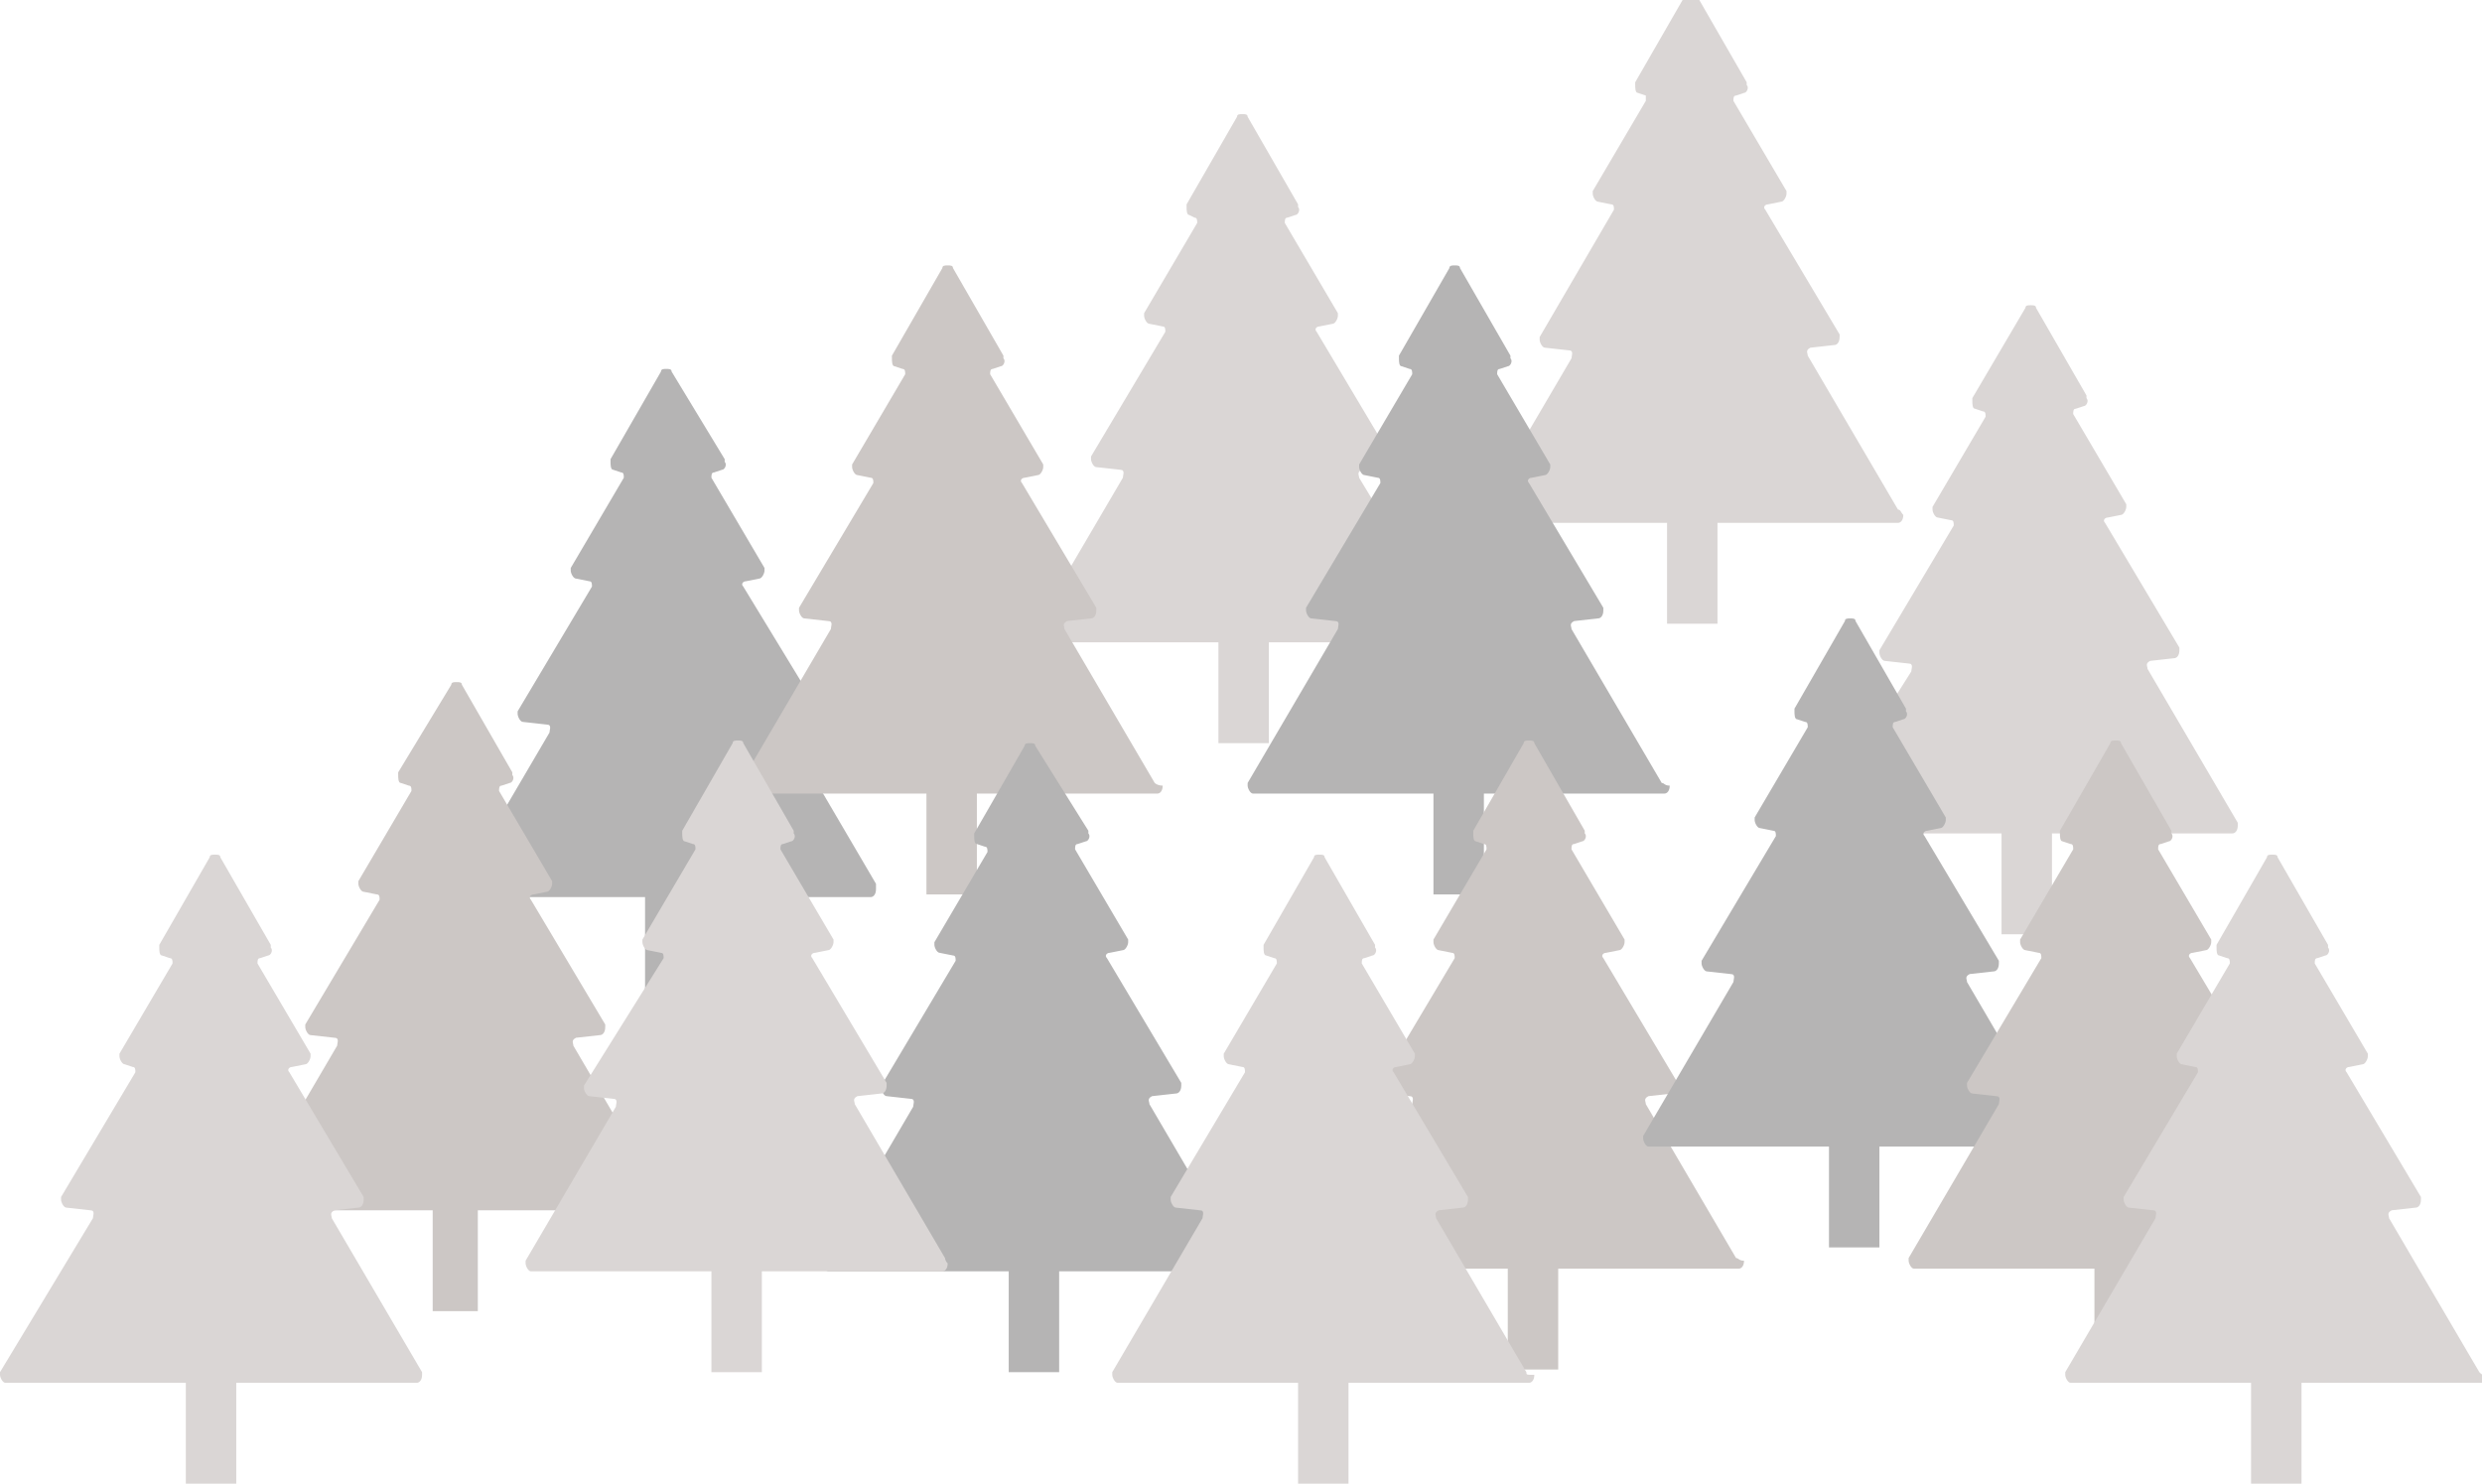
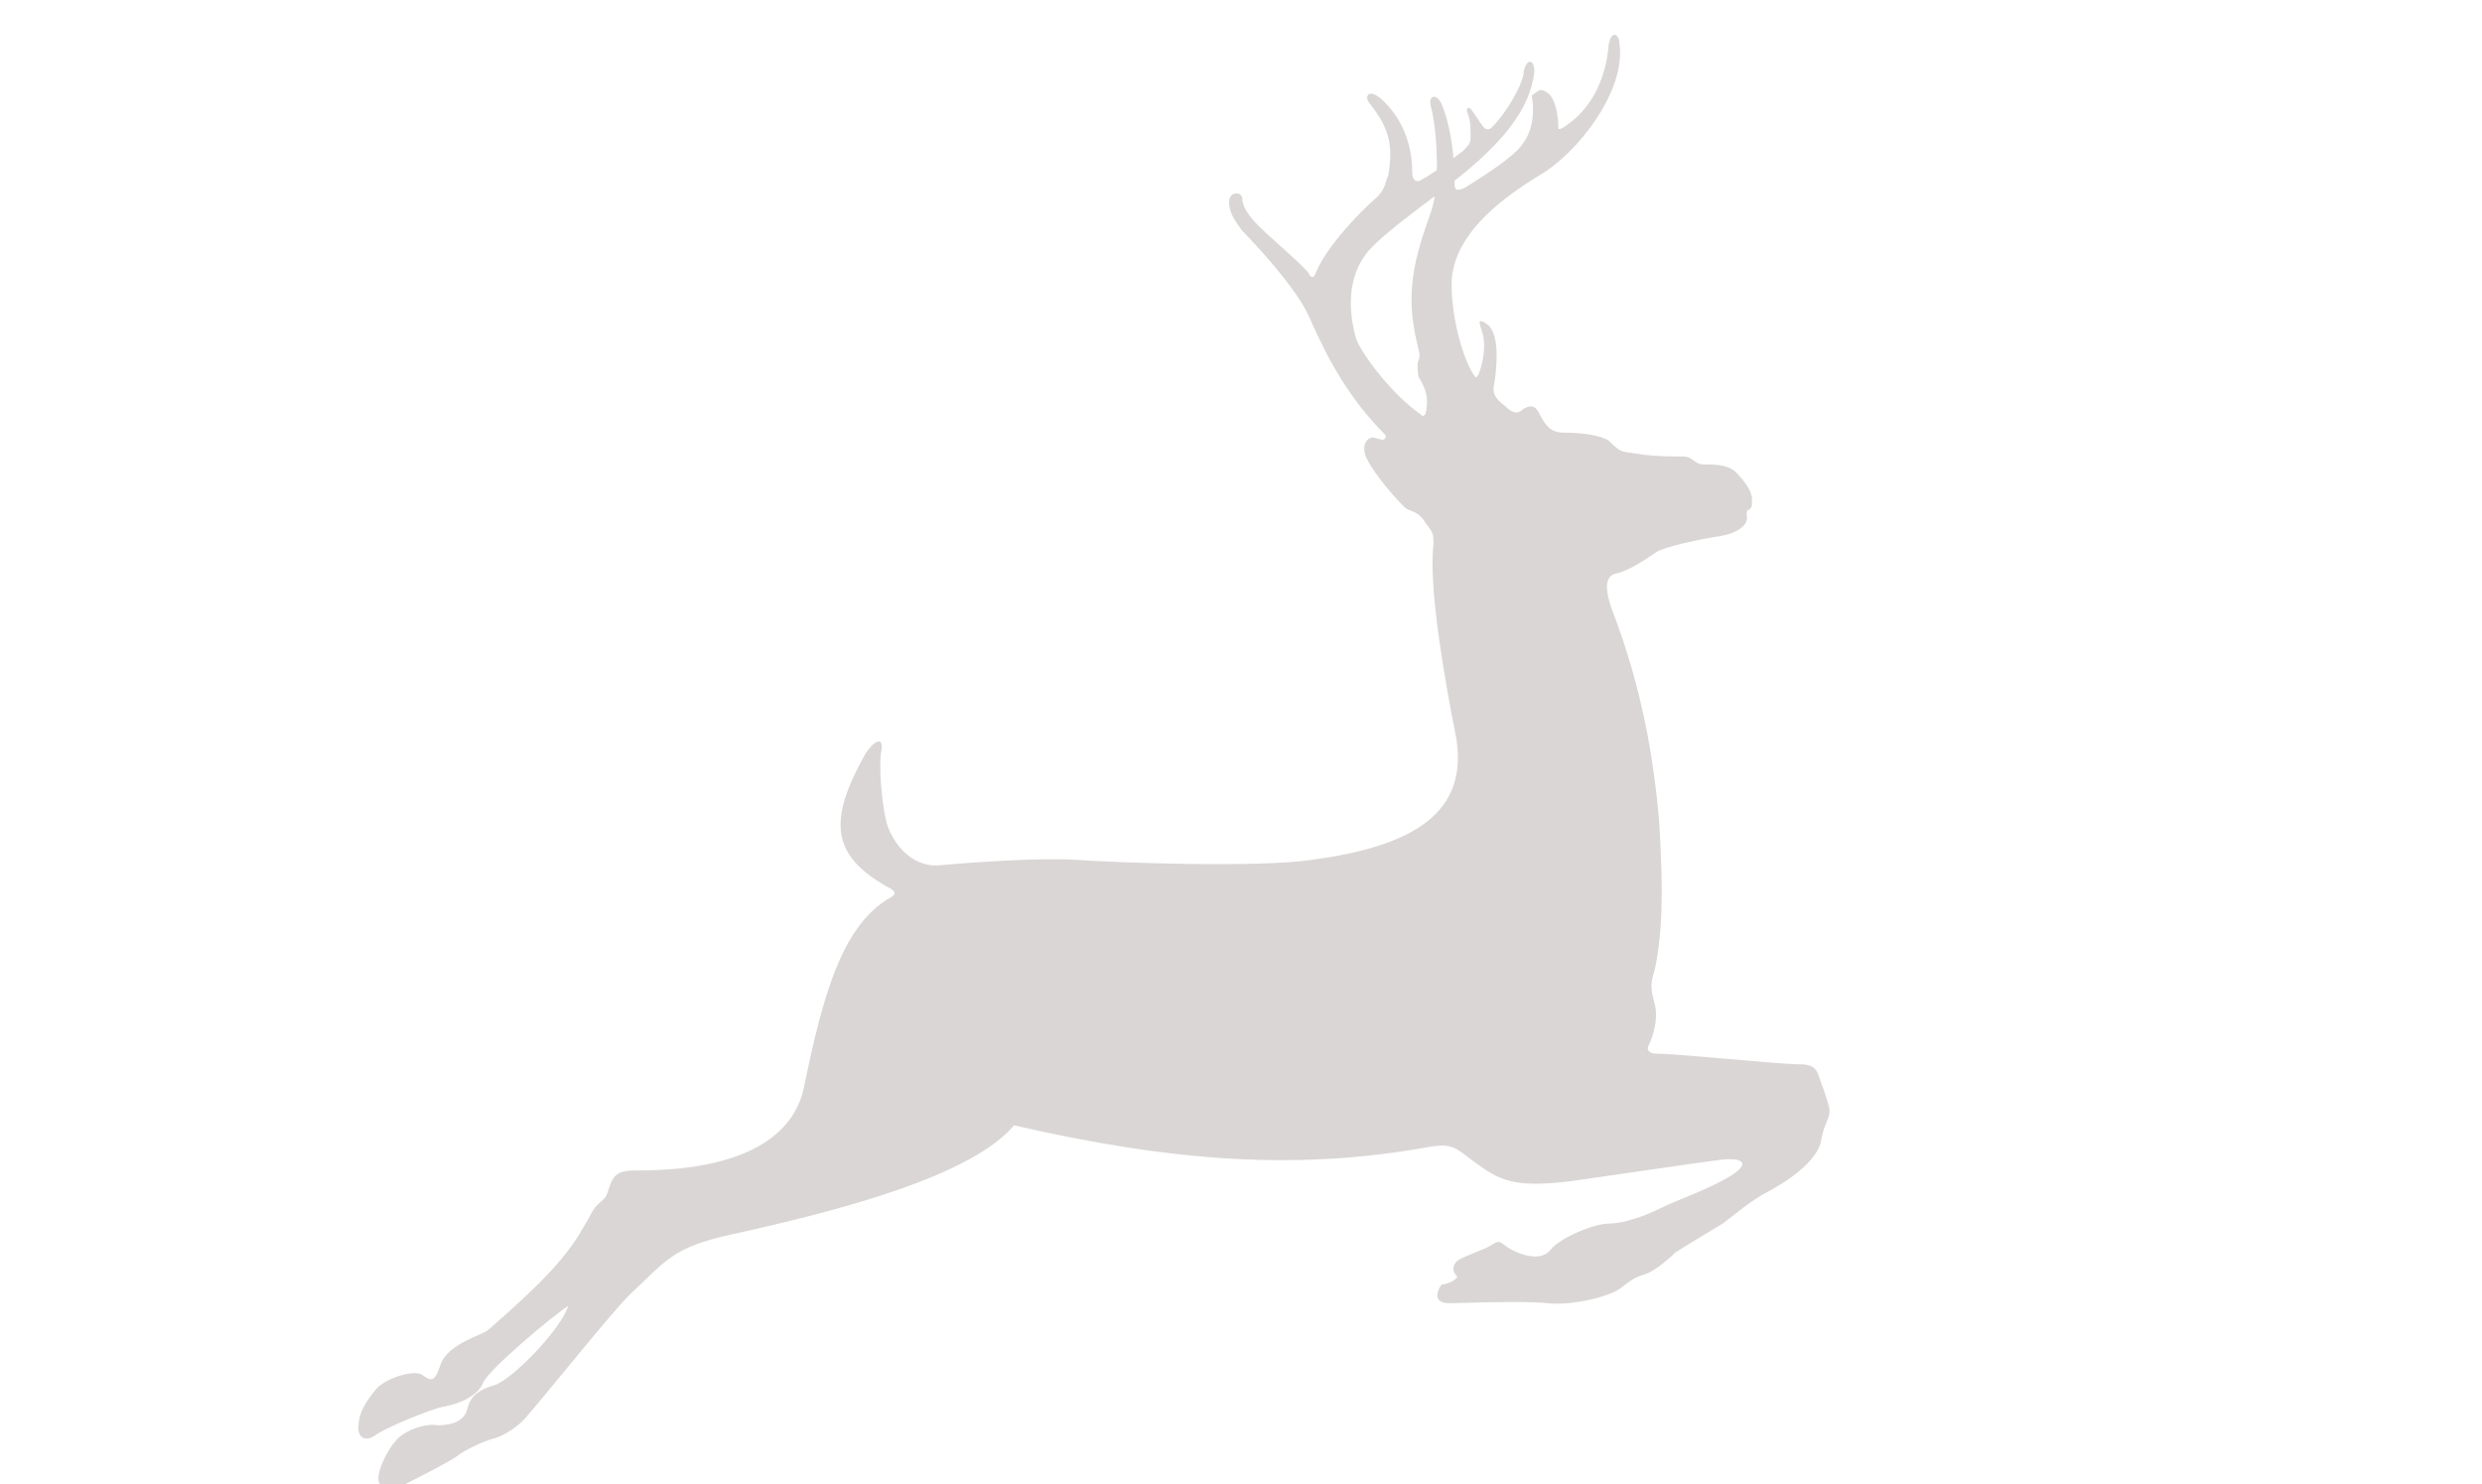
<svg xmlns="http://www.w3.org/2000/svg" version="1.1" id="Ebene_1" x="0px" y="0px" viewBox="0 0 93.5 55.9" style="enable-background:new 0 0 93.5 55.9;" xml:space="preserve">
  <style type="text/css">
	.st0{fill:#DAD6D5;}
	.st1{fill:#B5B4B4;}
	.st2{fill:#CCC7C5;}
</style>
-   <path class="st0" d="M54.7,23.8L51.2,18c0-0.1-0.1-0.2,0.1-0.3l0.9-0.1c0.1,0,0.2-0.1,0.2-0.3c0,0,0-0.1,0-0.1l-2.8-4.7  c-0.1-0.1,0-0.2,0.1-0.2l0.5-0.1c0.1,0,0.2-0.2,0.2-0.3c0,0,0-0.1,0-0.1l-2-3.4c0-0.1,0-0.2,0.1-0.2l0.3-0.1c0.1,0,0.2-0.2,0.1-0.3  c0,0,0,0,0-0.1l-1.9-3.3c0-0.1-0.1-0.1-0.2-0.1s-0.2,0-0.2,0.1l-1.9,3.3c0,0,0,0,0,0.1c0,0.1,0,0.3,0.1,0.3L45,8.2  c0.1,0,0.1,0.1,0.1,0.2l-2,3.4c0,0,0,0.1,0,0.1c0,0.1,0.1,0.3,0.2,0.3l0.5,0.1c0.1,0,0.1,0.1,0.1,0.2l-2.8,4.7c0,0,0,0.1,0,0.1  c0,0.1,0.1,0.3,0.2,0.3l0.9,0.1c0.2,0,0.1,0.2,0.1,0.3l-3.4,5.8c0,0,0,0.1,0,0.1c0,0.1,0.1,0.3,0.2,0.3h6.8v3.8h1.9v-3.8h6.8  c0.1,0,0.2-0.1,0.2-0.3C54.7,23.9,54.7,23.8,54.7,23.8z" />
-   <path class="st0" d="M71.5,19.2l-3.4-5.8c0-0.1-0.1-0.2,0.1-0.3l0.9-0.1c0.1,0,0.2-0.1,0.2-0.3c0,0,0-0.1,0-0.1l-2.8-4.7  c-0.1-0.1,0-0.2,0.1-0.2l0.5-0.1c0.1,0,0.2-0.2,0.2-0.3c0,0,0-0.1,0-0.1l-2-3.4c0-0.1,0-0.2,0.1-0.2l0.3-0.1c0.1,0,0.2-0.2,0.1-0.3  c0,0,0,0,0-0.1l-1.9-3.3c0-0.1-0.1-0.1-0.2-0.1s-0.2,0-0.2,0.1l-1.9,3.3c0,0,0,0,0,0.1c0,0.1,0,0.3,0.1,0.3l0.3,0.1  C62,3.6,62,3.7,62,3.8l-2,3.4c0,0,0,0.1,0,0.1c0,0.1,0.1,0.3,0.2,0.3l0.5,0.1c0.1,0,0.1,0.1,0.1,0.2L58,12.7c0,0,0,0.1,0,0.1  c0,0.1,0.1,0.3,0.2,0.3l0.9,0.1c0.2,0,0.1,0.2,0.1,0.3l-3.4,5.8c0,0,0,0.1,0,0.1c0,0.1,0.1,0.3,0.2,0.3h6.8v3.8h1.9v-3.8h6.8  c0.1,0,0.2-0.1,0.2-0.3C71.6,19.3,71.6,19.2,71.5,19.2z" />
-   <path class="st0" d="M84.3,31l-3.4-5.8c0-0.1-0.1-0.2,0.1-0.3l0.9-0.1c0.1,0,0.2-0.1,0.2-0.3c0,0,0-0.1,0-0.1l-2.8-4.7  c-0.1-0.1,0-0.2,0.1-0.2l0.5-0.1c0.1,0,0.2-0.2,0.2-0.3c0,0,0-0.1,0-0.1l-2-3.4c0-0.1,0-0.2,0.1-0.2l0.3-0.1c0.1,0,0.2-0.2,0.1-0.3  c0,0,0,0,0-0.1l-1.9-3.3c0-0.1-0.1-0.1-0.2-0.1s-0.2,0-0.2,0.1L74.3,15c0,0,0,0,0,0.1c0,0.1,0,0.3,0.1,0.3l0.3,0.1  c0.1,0,0.1,0.1,0.1,0.2l-2,3.4c0,0,0,0.1,0,0.1c0,0.1,0.1,0.3,0.2,0.3l0.5,0.1c0.1,0,0.1,0.1,0.1,0.2l-2.8,4.7c0,0,0,0.1,0,0.1  c0,0.1,0.1,0.3,0.2,0.3l0.9,0.1c0.2,0,0.1,0.2,0.1,0.3L68.4,31c0,0,0,0.1,0,0.1c0,0.1,0.1,0.3,0.2,0.3h6.8v3.8h1.9v-3.8h6.8  c0.1,0,0.2-0.1,0.2-0.3C84.3,31.1,84.3,31,84.3,31z" />
-   <path class="st1" d="M33,33.3l-3.4-5.8c0-0.1-0.1-0.2,0.1-0.3l0.9-0.1c0.1,0,0.2-0.1,0.2-0.3c0,0,0-0.1,0-0.1L28,22.1  c-0.1-0.1,0-0.2,0.1-0.2l0.5-0.1c0.1,0,0.2-0.2,0.2-0.3c0,0,0-0.1,0-0.1l-2-3.4c0-0.1,0-0.2,0.1-0.2l0.3-0.1c0.1,0,0.2-0.2,0.1-0.3  c0,0,0,0,0-0.1L25.3,14c0-0.1-0.1-0.1-0.2-0.1c-0.1,0-0.2,0-0.2,0.1L23,17.3c0,0,0,0,0,0.1c0,0.1,0,0.3,0.1,0.3l0.3,0.1  c0.1,0,0.1,0.1,0.1,0.2l-2,3.4c0,0,0,0.1,0,0.1c0,0.1,0.1,0.3,0.2,0.3l0.5,0.1c0.1,0,0.1,0.1,0.1,0.2l-2.8,4.7c0,0,0,0.1,0,0.1  c0,0.1,0.1,0.3,0.2,0.3l0.9,0.1c0.2,0,0.1,0.2,0.1,0.3l-3.4,5.8c0,0,0,0.1,0,0.1c0,0.1,0.1,0.3,0.2,0.3h6.8v3.8H26v-3.8h6.8  c0.1,0,0.2-0.1,0.2-0.3C33,33.4,33,33.4,33,33.3z" />
-   <path class="st1" d="M62.6,29.5l-3.4-5.8c0-0.1-0.1-0.2,0.1-0.3l0.9-0.1c0.1,0,0.2-0.1,0.2-0.3c0,0,0-0.1,0-0.1l-2.8-4.7  c-0.1-0.1,0-0.2,0.1-0.2l0.5-0.1c0.1,0,0.2-0.2,0.2-0.3c0,0,0-0.1,0-0.1l-2-3.4c0-0.1,0-0.2,0.1-0.2l0.3-0.1c0.1,0,0.2-0.2,0.1-0.3  c0,0,0,0,0-0.1l-1.9-3.3c0-0.1-0.1-0.1-0.2-0.1c-0.1,0-0.2,0-0.2,0.1l-1.9,3.3c0,0,0,0,0,0.1c0,0.1,0,0.3,0.1,0.3l0.3,0.1  c0.1,0,0.1,0.1,0.1,0.2l-2,3.4c0,0,0,0.1,0,0.1c0,0.1,0.1,0.3,0.2,0.3l0.5,0.1c0.1,0,0.1,0.1,0.1,0.2l-2.8,4.7c0,0,0,0.1,0,0.1  c0,0.1,0.1,0.3,0.2,0.3l0.9,0.1c0.2,0,0.1,0.2,0.1,0.3l-3.4,5.8c0,0,0,0.1,0,0.1c0,0.1,0.1,0.3,0.2,0.3h6.8v3.8h1.9v-3.8h6.8  c0.1,0,0.2-0.1,0.2-0.3C62.7,29.6,62.7,29.5,62.6,29.5z" />
-   <path class="st2" d="M25,45.2l-3.4-5.8c0-0.1-0.1-0.2,0.1-0.3l0.9-0.1c0.1,0,0.2-0.1,0.2-0.3c0,0,0-0.1,0-0.1L20,33.9  c-0.1-0.1,0-0.2,0.1-0.2l0.5-0.1c0.1,0,0.2-0.2,0.2-0.3c0,0,0-0.1,0-0.1l-2-3.4c0-0.1,0-0.2,0.1-0.2l0.3-0.1c0.1,0,0.2-0.2,0.1-0.3  c0,0,0,0,0-0.1l-1.9-3.3c0-0.1-0.1-0.1-0.2-0.1c-0.1,0-0.2,0-0.2,0.1L15,29.1c0,0,0,0,0,0.1c0,0.1,0,0.3,0.1,0.3l0.3,0.1  c0.1,0,0.1,0.1,0.1,0.2l-2,3.4c0,0,0,0.1,0,0.1c0,0.1,0.1,0.3,0.2,0.3l0.5,0.1c0.1,0,0.1,0.1,0.1,0.2l-2.8,4.7c0,0,0,0.1,0,0.1  c0,0.1,0.1,0.3,0.2,0.3l0.9,0.1c0.2,0,0.1,0.2,0.1,0.3l-3.4,5.8c0,0,0,0.1,0,0.1c0,0.1,0.1,0.3,0.2,0.3h6.8v3.8H18v-3.8h6.8  c0.1,0,0.2-0.1,0.2-0.3C25.1,45.2,25,45.2,25,45.2z" />
-   <path class="st2" d="M43.5,29.5l-3.4-5.8c0-0.1-0.1-0.2,0.1-0.3l0.9-0.1c0.1,0,0.2-0.1,0.2-0.3c0,0,0-0.1,0-0.1l-2.8-4.7  c-0.1-0.1,0-0.2,0.1-0.2l0.5-0.1c0.1,0,0.2-0.2,0.2-0.3c0,0,0-0.1,0-0.1l-2-3.4c0-0.1,0-0.2,0.1-0.2l0.3-0.1c0.1,0,0.2-0.2,0.1-0.3  c0,0,0,0,0-0.1l-1.9-3.3c0-0.1-0.1-0.1-0.2-0.1c-0.1,0-0.2,0-0.2,0.1l-1.9,3.3c0,0,0,0,0,0.1c0,0.1,0,0.3,0.1,0.3l0.3,0.1  c0.1,0,0.1,0.1,0.1,0.2l-2,3.4c0,0,0,0.1,0,0.1c0,0.1,0.1,0.3,0.2,0.3l0.5,0.1c0.1,0,0.1,0.1,0.1,0.2l-2.8,4.7c0,0,0,0.1,0,0.1  c0,0.1,0.1,0.3,0.2,0.3l0.9,0.1c0.2,0,0.1,0.2,0.1,0.3l-3.4,5.8c0,0,0,0.1,0,0.1c0,0.1,0.1,0.3,0.2,0.3h6.8v3.8h1.9v-3.8h6.8  c0.1,0,0.2-0.1,0.2-0.3C43.6,29.6,43.5,29.5,43.5,29.5z" />
-   <path class="st2" d="M65.4,47.4L62,41.6c0-0.1-0.1-0.2,0.1-0.3l0.9-0.1c0.1,0,0.2-0.1,0.2-0.3c0,0,0-0.1,0-0.1l-2.8-4.7  c-0.1-0.1,0-0.2,0.1-0.2l0.5-0.1c0.1,0,0.2-0.2,0.2-0.3c0,0,0-0.1,0-0.1l-2-3.4c0-0.1,0-0.2,0.1-0.2l0.3-0.1c0.1,0,0.2-0.2,0.1-0.3  c0,0,0,0,0-0.1l-1.9-3.3c0-0.1-0.1-0.1-0.2-0.1c-0.1,0-0.2,0-0.2,0.1l-1.9,3.3c0,0,0,0,0,0.1c0,0.1,0,0.3,0.1,0.3l0.3,0.1  c0.1,0,0.1,0.1,0.1,0.2l-2,3.4c0,0,0,0.1,0,0.1c0,0.1,0.1,0.3,0.2,0.3l0.5,0.1c0.1,0,0.1,0.1,0.1,0.2l-2.8,4.7c0,0,0,0.1,0,0.1  c0,0.1,0.1,0.3,0.2,0.3l0.9,0.1c0.2,0,0.1,0.2,0.1,0.3l-3.4,5.8c0,0,0,0.1,0,0.1c0,0.1,0.1,0.3,0.2,0.3h6.8v3.8h1.9v-3.8h6.8  c0.1,0,0.2-0.1,0.2-0.3C65.5,47.5,65.5,47.4,65.4,47.4z" />
-   <path class="st1" d="M77.5,42.8L74.1,37c0-0.1-0.1-0.2,0.1-0.3l0.9-0.1c0.1,0,0.2-0.1,0.2-0.3c0,0,0-0.1,0-0.1l-2.8-4.7  c-0.1-0.1,0-0.2,0.1-0.2l0.5-0.1c0.1,0,0.2-0.2,0.2-0.3c0,0,0-0.1,0-0.1l-2-3.4c0-0.1,0-0.2,0.1-0.2l0.3-0.1c0.1,0,0.2-0.2,0.1-0.3  c0,0,0,0,0-0.1l-1.9-3.3c0-0.1-0.1-0.1-0.2-0.1s-0.2,0-0.2,0.1l-1.9,3.3c0,0,0,0,0,0.1c0,0.1,0,0.3,0.1,0.3l0.3,0.1  c0.1,0,0.1,0.1,0.1,0.2l-2,3.4c0,0,0,0.1,0,0.1c0,0.1,0.1,0.3,0.2,0.3l0.5,0.1c0.1,0,0.1,0.1,0.1,0.2l-2.8,4.7c0,0,0,0.1,0,0.1  c0,0.1,0.1,0.3,0.2,0.3l0.9,0.1c0.2,0,0.1,0.2,0.1,0.3l-3.4,5.8c0,0,0,0.1,0,0.1c0,0.1,0.1,0.3,0.2,0.3h6.8V47h1.9v-3.8h6.8  c0.1,0,0.2-0.1,0.2-0.3C77.5,42.9,77.5,42.8,77.5,42.8z" />
-   <path class="st0" d="M15.9,51.7l-3.4-5.8c0-0.1-0.1-0.2,0.1-0.3l0.9-0.1c0.1,0,0.2-0.1,0.2-0.3c0,0,0-0.1,0-0.1l-2.8-4.7  c-0.1-0.1,0-0.2,0.1-0.2l0.5-0.1c0.1,0,0.2-0.2,0.2-0.3c0,0,0-0.1,0-0.1l-2-3.4c0-0.1,0-0.2,0.1-0.2l0.3-0.1c0.1,0,0.2-0.2,0.1-0.3  c0,0,0,0,0-0.1l-1.9-3.3c0-0.1-0.1-0.1-0.2-0.1s-0.2,0-0.2,0.1l-1.9,3.3c0,0,0,0,0,0.1c0,0.1,0,0.3,0.1,0.3l0.3,0.1  c0.1,0,0.1,0.1,0.1,0.2l-2,3.4c0,0,0,0.1,0,0.1c0,0.1,0.1,0.3,0.2,0.3L5,40.2c0.1,0,0.1,0.1,0.1,0.2l-2.8,4.7c0,0,0,0.1,0,0.1  c0,0.1,0.1,0.3,0.2,0.3l0.9,0.1c0.2,0,0.1,0.2,0.1,0.3L0,51.7c0,0,0,0.1,0,0.1c0,0.1,0.1,0.3,0.2,0.3H7v3.8h1.9v-3.8h6.8  c0.1,0,0.2-0.1,0.2-0.3C15.9,51.8,15.9,51.8,15.9,51.7z" />
-   <path class="st1" d="M46.7,47.4l-3.4-5.8c0-0.1-0.1-0.2,0.1-0.3l0.9-0.1c0.1,0,0.2-0.1,0.2-0.3c0,0,0-0.1,0-0.1l-2.8-4.7  c-0.1-0.1,0-0.2,0.1-0.2l0.5-0.1c0.1,0,0.2-0.2,0.2-0.3c0,0,0-0.1,0-0.1l-2-3.4c0-0.1,0-0.2,0.1-0.2l0.3-0.1c0.1,0,0.2-0.2,0.1-0.3  c0,0,0,0,0-0.1L39,28.1c0-0.1-0.1-0.1-0.2-0.1c-0.1,0-0.2,0-0.2,0.1l-1.9,3.3c0,0,0,0,0,0.1c0,0.1,0,0.3,0.1,0.3l0.3,0.1  c0.1,0,0.1,0.1,0.1,0.2l-2,3.4c0,0,0,0.1,0,0.1c0,0.1,0.1,0.3,0.2,0.3l0.5,0.1c0.1,0,0.1,0.1,0.1,0.2l-2.8,4.7c0,0,0,0.1,0,0.1  c0,0.1,0.1,0.3,0.2,0.3l0.9,0.1c0.2,0,0.1,0.2,0.1,0.3l-3.4,5.8c0,0,0,0.1,0,0.1c0,0.1,0.1,0.3,0.2,0.3h6.8v3.8h1.9v-3.8h6.8  c0.1,0,0.2-0.1,0.2-0.3C46.7,47.5,46.7,47.4,46.7,47.4z" />
-   <path class="st0" d="M57.5,51.7l-3.4-5.8c0-0.1-0.1-0.2,0.1-0.3l0.9-0.1c0.1,0,0.2-0.1,0.2-0.3c0,0,0-0.1,0-0.1l-2.8-4.7  c-0.1-0.1,0-0.2,0.1-0.2l0.5-0.1c0.1,0,0.2-0.2,0.2-0.3c0,0,0-0.1,0-0.1l-2-3.4c0-0.1,0-0.2,0.1-0.2l0.3-0.1c0.1,0,0.2-0.2,0.1-0.3  c0,0,0,0,0-0.1l-1.9-3.3c0-0.1-0.1-0.1-0.2-0.1s-0.2,0-0.2,0.1l-1.9,3.3c0,0,0,0,0,0.1c0,0.1,0,0.3,0.1,0.3l0.3,0.1  c0.1,0,0.1,0.1,0.1,0.2l-2,3.4c0,0,0,0.1,0,0.1c0,0.1,0.1,0.3,0.2,0.3l0.5,0.1c0.1,0,0.1,0.1,0.1,0.2l-2.8,4.7c0,0,0,0.1,0,0.1  c0,0.1,0.1,0.3,0.2,0.3l0.9,0.1c0.2,0,0.1,0.2,0.1,0.3l-3.4,5.8c0,0,0,0.1,0,0.1c0,0.1,0.1,0.3,0.2,0.3h6.8v3.8h1.9v-3.8h6.8  c0.1,0,0.2-0.1,0.2-0.3C57.5,51.8,57.5,51.8,57.5,51.7z" />
-   <path class="st2" d="M87.5,47.4l-3.4-5.8c0-0.1-0.1-0.2,0.1-0.3l0.9-0.1c0.1,0,0.2-0.1,0.2-0.3c0,0,0-0.1,0-0.1l-2.8-4.7  c-0.1-0.1,0-0.2,0.1-0.2l0.5-0.1c0.1,0,0.2-0.2,0.2-0.3c0,0,0-0.1,0-0.1l-2-3.4c0-0.1,0-0.2,0.1-0.2l0.3-0.1c0.1,0,0.2-0.2,0.1-0.3  c0,0,0,0,0-0.1l-1.9-3.3c0-0.1-0.1-0.1-0.2-0.1s-0.2,0-0.2,0.1l-1.9,3.3c0,0,0,0,0,0.1c0,0.1,0,0.3,0.1,0.3l0.3,0.1  c0.1,0,0.1,0.1,0.1,0.2l-2,3.4c0,0,0,0.1,0,0.1c0,0.1,0.1,0.3,0.2,0.3l0.5,0.1c0.1,0,0.1,0.1,0.1,0.2l-2.8,4.7c0,0,0,0.1,0,0.1  c0,0.1,0.1,0.3,0.2,0.3l0.9,0.1c0.2,0,0.1,0.2,0.1,0.3l-3.4,5.8c0,0,0,0.1,0,0.1c0,0.1,0.1,0.3,0.2,0.3h6.8v3.8h1.9v-3.8h6.8  c0.1,0,0.2-0.1,0.2-0.3C87.5,47.5,87.5,47.4,87.5,47.4z" />
-   <path class="st0" d="M93.4,51.7L90,45.9c0-0.1-0.1-0.2,0.1-0.3l0.9-0.1c0.1,0,0.2-0.1,0.2-0.3c0,0,0-0.1,0-0.1l-2.8-4.7  c-0.1-0.1,0-0.2,0.1-0.2l0.5-0.1c0.1,0,0.2-0.2,0.2-0.3c0,0,0-0.1,0-0.1l-2-3.4c0-0.1,0-0.2,0.1-0.2l0.3-0.1c0.1,0,0.2-0.2,0.1-0.3  c0,0,0,0,0-0.1l-1.9-3.3c0-0.1-0.1-0.1-0.2-0.1c-0.1,0-0.2,0-0.2,0.1l-1.9,3.3c0,0,0,0,0,0.1c0,0.1,0,0.3,0.1,0.3l0.3,0.1  c0.1,0,0.1,0.1,0.1,0.2l-2,3.4c0,0,0,0.1,0,0.1c0,0.1,0.1,0.3,0.2,0.3l0.5,0.1c0.1,0,0.1,0.1,0.1,0.2l-2.8,4.7c0,0,0,0.1,0,0.1  c0,0.1,0.1,0.3,0.2,0.3l0.9,0.1c0.2,0,0.1,0.2,0.1,0.3l-3.4,5.8c0,0,0,0.1,0,0.1c0,0.1,0.1,0.3,0.2,0.3h6.8v3.8h1.9v-3.8h6.8  c0.1,0,0.2-0.1,0.2-0.3C93.5,51.8,93.5,51.8,93.4,51.7z" />
-   <path class="st0" d="M35.6,47.4l-3.4-5.8c0-0.1-0.1-0.2,0.1-0.3l0.9-0.1c0.1,0,0.2-0.1,0.2-0.3c0,0,0-0.1,0-0.1l-2.8-4.7  c-0.1-0.1,0-0.2,0.1-0.2l0.5-0.1c0.1,0,0.2-0.2,0.2-0.3c0,0,0-0.1,0-0.1l-2-3.4c0-0.1,0-0.2,0.1-0.2l0.3-0.1c0.1,0,0.2-0.2,0.1-0.3  c0,0,0,0,0-0.1l-1.9-3.3c0-0.1-0.1-0.1-0.2-0.1c-0.1,0-0.2,0-0.2,0.1l-1.9,3.3c0,0,0,0,0,0.1c0,0.1,0,0.3,0.1,0.3l0.3,0.1  c0.1,0,0.1,0.1,0.1,0.2l-2,3.4c0,0,0,0.1,0,0.1c0,0.1,0.1,0.3,0.2,0.3l0.5,0.1c0.1,0,0.1,0.1,0.1,0.2L22,40.9c0,0,0,0.1,0,0.1  c0,0.1,0.1,0.3,0.2,0.3l0.9,0.1c0.2,0,0.1,0.2,0.1,0.3l-3.4,5.8c0,0,0,0.1,0,0.1c0,0.1,0.1,0.3,0.2,0.3h6.8v3.8h1.9v-3.8h6.8  c0.1,0,0.2-0.1,0.2-0.3C35.6,47.5,35.6,47.4,35.6,47.4z" />
+   <path class="st0" d="M257.4-20.6l-3.5-5.8c0-0.1-0.1-0.2,0.1-0.3l0.9-0.1c0.1,0,0.2-0.1,0.2-0.3v-0.1l-2.8-4.7  c-0.1-0.1,0-0.2,0.1-0.2l0.5-0.1c0.1,0,0.2-0.2,0.2-0.3v-0.1l-2-3.4c0-0.1,0-0.2,0.1-0.2l0.3-0.1c0.1,0,0.2-0.2,0.1-0.3  c0,0,0,0,0-0.1l-1.9-3.3c0-0.1-0.1-0.1-0.2-0.1s-0.2,0-0.2,0.1l-1.9,3.3c0,0,0,0,0,0.1c0,0.1,0,0.3,0.1,0.3l0.2,0.1  c0.1,0,0.1,0.1,0.1,0.2l-2,3.4v0.1c0,0.1,0.1,0.3,0.2,0.3l0.5,0.1c0.1,0,0.1,0.1,0.1,0.2l-2.8,4.7v0.1c0,0.1,0.1,0.3,0.2,0.3  l0.9,0.1c0.2,0,0.1,0.2,0.1,0.3l-3.4,5.8v0.1c0,0.1,0.1,0.3,0.2,0.3h6.8v3.8h1.9v-3.8h6.8c0.1,0,0.2-0.1,0.2-0.3  C257.4-20.5,257.4-20.6,257.4-20.6z" />
+   <path class="st0" d="M274.2-25.2l-3.4-5.8c0-0.1-0.1-0.2,0.1-0.3l0.9-0.1c0.1,0,0.2-0.1,0.2-0.3v-0.1l-2.8-4.7  c-0.1-0.1,0-0.2,0.1-0.2l0.5-0.1c0.1,0,0.2-0.2,0.2-0.3v-0.1l-2-3.4c0-0.1,0-0.2,0.1-0.2l0.3-0.1c0.1,0,0.2-0.2,0.1-0.3  c0,0,0,0,0-0.1l-1.9-3.3c0-0.1-0.1-0.1-0.2-0.1s-0.2,0-0.2,0.1l-1.9,3.3c0,0,0,0,0,0.1c0,0.1,0,0.3,0.1,0.3l0.3,0.1c0,0,0,0.1,0,0.2  l-2,3.4v0.1c0,0.1,0.1,0.3,0.2,0.3l0.5,0.1c0.1,0,0.1,0.1,0.1,0.2l-2.8,4.8v0.1c0,0.1,0.1,0.3,0.2,0.3l0.9,0.1  c0.2,0,0.1,0.2,0.1,0.3l-3.4,5.8v0.1c0,0.1,0.1,0.3,0.2,0.3h6.8v3.8h1.9v-3.8h6.8c0.1,0,0.2-0.1,0.2-0.3  C274.3-25.1,274.3-25.2,274.2-25.2z" />
+   <path class="st0" d="M287-13.4l-3.4-5.8c0-0.1-0.1-0.2,0.1-0.3l0.9-0.1c0.1,0,0.2-0.1,0.2-0.3V-20l-2.8-4.7c-0.1-0.1,0-0.2,0.1-0.2  l0.5-0.1c0.1,0,0.2-0.2,0.2-0.3v-0.1l-2-3.4c0-0.1,0-0.2,0.1-0.2l0.3-0.1c0.1,0,0.2-0.2,0.1-0.3c0,0,0,0,0-0.1l-1.9-3.3  c0-0.1-0.1-0.1-0.2-0.1c-0.1,0-0.2,0-0.2,0.1l-2,3.4c0,0,0,0,0,0.1s0,0.3,0.1,0.3l0.3,0.1c0.1,0,0.1,0.1,0.1,0.2l-2,3.4v0.1  c0,0.1,0.1,0.3,0.2,0.3l0.5,0.1c0.1,0,0.1,0.1,0.1,0.2l-2.8,4.7v0.1c0,0.1,0.1,0.3,0.2,0.3l0.9,0.1c0.2,0,0.1,0.2,0.1,0.3l-3.6,5.7  v0.1c0,0.1,0.1,0.3,0.2,0.3h6.8v3.8h1.9V-13h6.8c0.1,0,0.2-0.1,0.2-0.3C287-13.3,287-13.4,287-13.4z" />
+   <path class="st1" d="M235.7-11.1l-3.4-5.8c0-0.1-0.1-0.2,0.1-0.3l0.9-0.1c0.1,0,0.2-0.1,0.2-0.3v-0.1l-2.8-4.6  c-0.1-0.1,0-0.2,0.1-0.2l0.5-0.1c0.1,0,0.2-0.2,0.2-0.3V-23l-2-3.4c0-0.1,0-0.2,0.1-0.2l0.3-0.1c0.1,0,0.2-0.2,0.1-0.3  c0,0,0,0,0-0.1l-2-3.3c0-0.1-0.1-0.1-0.2-0.1c-0.1,0-0.2,0-0.2,0.1l-1.9,3.3c0,0,0,0,0,0.1s0,0.3,0.1,0.3l0.3,0.1  c0.1,0,0.1,0.1,0.1,0.2l-2,3.4v0.1c0,0.1,0.1,0.3,0.2,0.3l0.5,0.1c0.1,0,0.1,0.1,0.1,0.2l-2.8,4.7v0.1c0,0.1,0.1,0.3,0.2,0.3  l0.9,0.1c0.2,0,0.1,0.2,0.1,0.3L220-11v0.1c0,0.1,0.1,0.3,0.2,0.3h6.8v3.8h1.7v-3.8h6.8c0.1,0,0.2-0.1,0.2-0.3  C235.7-11,235.7-11,235.7-11.1z" />
+   <path class="st1" d="M265.3-14.9l-3.4-5.8c0-0.1-0.1-0.2,0.1-0.3l0.9-0.1c0.1,0,0.2-0.1,0.2-0.3v-0.1l-2.8-4.7  c-0.1-0.1,0-0.2,0.1-0.2l0.5-0.1c0.1,0,0.2-0.2,0.2-0.3v-0.1l-2-3.4c0-0.1,0-0.2,0.1-0.2l0.3-0.1c0.1,0,0.2-0.2,0.1-0.3  c0,0,0,0,0-0.1l-1.9-3.3c0-0.1-0.1-0.1-0.2-0.1s-0.2,0-0.2,0.1l-1.9,3.3c0,0,0,0,0,0.1s0,0.3,0.1,0.3l0.3,0.1c0.1,0,0.1,0.1,0.1,0.2  l-2,3.4v0.1c0,0.1,0.1,0.3,0.2,0.3l0.5,0.1c0.1,0,0.1,0.1,0.1,0.2l-2.8,4.7v0.1c0,0.1,0.1,0.3,0.2,0.3L253-21c0.2,0,0.1,0.2,0.1,0.3  l-3.4,5.8v0.1c0,0.1,0.1,0.3,0.2,0.3h6.8v3.8h1.9v-3.8h6.8c0.1,0,0.2-0.1,0.2-0.3C265.4-14.8,265.4-14.9,265.3-14.9z" />
+   <path class="st2" d="M227.7,0.8L224.3-5c0-0.1-0.1-0.2,0.1-0.3l0.9-0.1c0.1,0,0.2-0.1,0.2-0.3v-0.1l-2.8-4.7c-0.1-0.1,0-0.2,0.1-0.2  l0.5-0.1c0.1,0,0.2-0.2,0.2-0.3v-0.1l-2-3.4c0-0.1,0-0.2,0.1-0.2l0.3-0.1c0.1,0,0.2-0.2,0.1-0.3c0,0,0,0,0-0.1l-1.9-3.3  c0-0.1-0.1-0.1-0.2-0.1c-0.1,0-0.2,0-0.2,0.1l-2,3.3c0,0,0,0,0,0.1s0,0.3,0.1,0.3l0.3,0.1c0.1,0,0.1,0.1,0.1,0.2l-2,3.4v0.1  c0,0.1,0.1,0.3,0.2,0.3l0.5,0.1c0.1,0,0.1,0.1,0.1,0.2l-2.8,4.7v0.1c0,0.1,0.1,0.3,0.2,0.3l0.9,0.1c0.2,0,0.1,0.2,0.1,0.3L212,0.8  v0.1c0,0.1,0.1,0.3,0.2,0.3h6.8V5h1.7V1.2h6.8C227.6,1.2,227.7,1.1,227.7,0.8C227.8,0.8,227.7,0.8,227.7,0.8z" />
+   <path class="st2" d="M246.2-14.9l-3.4-5.8c0-0.1-0.1-0.2,0.1-0.3l0.9-0.1c0.1,0,0.2-0.1,0.2-0.3v-0.1l-2.8-4.7  c-0.1-0.1,0-0.2,0.1-0.2l0.5-0.1c0.1,0,0.2-0.2,0.2-0.3v-0.1l-2-3.4c0-0.1,0-0.2,0.1-0.2l0.3-0.1c0.1,0,0.2-0.2,0.1-0.3  c0,0,0,0,0-0.1l-1.9-3.3c0-0.1-0.1-0.1-0.2-0.1s-0.2,0-0.2,0.1l-1.9,3.3c0,0,0,0,0,0.1s0,0.3,0.1,0.3l0.3,0.1c0.1,0,0.1,0.1,0.1,0.2  l-2,3.4v0.1c0,0.1,0.1,0.3,0.2,0.3l0.5,0.1c0.1,0,0.1,0.1,0.1,0.2l-2.8,4.7v0.1c0,0.1,0.1,0.3,0.2,0.3l0.9,0.1  c0.2,0,0.1,0.2,0.1,0.3l-3.4,5.8v0.1c0,0.1,0.1,0.3,0.2,0.3h6.8v3.8h1.9v-3.8h6.8c0.1,0,0.2-0.1,0.2-0.3  C246.3-14.8,246.2-14.9,246.2-14.9z" />
+   <path class="st2" d="M268.1,3l-3.4-5.8c0-0.1-0.1-0.2,0.1-0.3l0.9-0.1c0.1,0,0.2-0.1,0.2-0.3v-0.1l-2.8-4.7c-0.1-0.1,0-0.2,0.1-0.2  l0.5-0.1c0.1,0,0.2-0.2,0.2-0.3V-9l-2-3.4c0-0.1,0-0.2,0.1-0.2l0.3-0.1c0.1,0,0.2-0.2,0.1-0.3c0,0,0,0,0-0.1l-1.9-3.3  c0-0.1-0.1-0.1-0.2-0.1c-0.1,0-0.2,0-0.2,0.1l-1.9,3.3c0,0,0,0,0,0.1s0,0.3,0.1,0.3l0.3,0.1c0.1,0,0.1,0.1,0.1,0.2l-2,3.4v0.1  c0,0.1,0.1,0.3,0.2,0.3l0.5,0.1c0.1,0,0.1,0.1,0.1,0.2l-2.8,4.7v0.1c0,0.1,0.1,0.3,0.2,0.3l0.9,0.1c0.2,0,0.1,0.2,0.1,0.3L252.5,3  v0.1c0,0.1,0.1,0.3,0.2,0.3h6.8v3.8h1.9V3.4h6.8c0.1,0,0.2-0.1,0.2-0.3C268.2,3.1,268.2,3,268.1,3z" />
+   <path class="st1" d="M280.2-1.6l-3.4-5.8c0-0.1-0.1-0.2,0.1-0.3l0.9-0.1c0.1,0,0.2-0.1,0.2-0.3v-0.1l-2.8-4.7  c-0.1-0.1,0-0.2,0.1-0.2l0.5-0.1c0.1,0,0.2-0.2,0.2-0.3v-0.1l-2-3.4c0-0.1,0-0.2,0.1-0.2l0.3-0.1c0.1,0,0.2-0.2,0.1-0.3  c0,0,0,0,0-0.1l-1.9-3.3c0-0.1-0.1-0.1-0.2-0.1s-0.2,0-0.2,0.1l-1.9,3.3c0,0,0,0,0,0.1s0,0.3,0.1,0.3l0.3,0.1c0.1,0,0.1,0.1,0.1,0.2  l-2,3.4v0.1c0,0.1,0.1,0.3,0.2,0.3l0.5,0.1c0.1,0,0.1,0.1,0.1,0.2l-2.8,4.7v0.1c0,0.1,0.1,0.3,0.2,0.3l0.9,0.1  c0.2,0,0.1,0.2,0.1,0.3l-3.4,5.8v0.1c0,0.1,0.1,0.3,0.2,0.3h6.8v3.8h1.9v-3.8h6.8c0.1,0,0.2-0.1,0.2-0.3  C280.2-1.5,280.2-1.6,280.2-1.6z" />
+   <path class="st0" d="M218.6,7.3l-3.4-5.8c0-0.1-0.1-0.2,0.1-0.3l0.9-0.1c0.1,0,0.2-0.1,0.2-0.3V0.7L213.6-4c-0.1-0.1,0-0.2,0.1-0.2  l0.5-0.1c0.1,0,0.2-0.2,0.2-0.3v-0.1l-2-3.4c0-0.1,0-0.2,0.1-0.2l0.3-0.1c0.1,0,0.2-0.2,0.1-0.3c0,0,0,0,0-0.1l-1.9-3.3  c0-0.1-0.1-0.1-0.2-0.1c-0.1,0-0.2,0-0.2,0.1l-1.9,3.3c0,0,0,0,0,0.1s0,0.3,0.1,0.3l0.3,0.1c0.1,0,0.1,0.1,0.1,0.2l-2,3.4v0.1  c0,0.1,0.1,0.3,0.2,0.3l0.3,0.1c0.1,0,0.1,0.1,0.1,0.2L205,0.7v0.1c0,0.1,0.1,0.3,0.2,0.3l0.9,0.1c0.2,0,0.1,0.2,0.1,0.3l-3.5,5.8  v0.1c0,0.1,0.1,0.3,0.2,0.3h6.8v3.8h1.9V7.7h6.8C218.5,7.7,218.6,7.6,218.6,7.3C218.6,7.4,218.6,7.4,218.6,7.3z" />
+   <path class="st1" d="M249.4,3L246-2.8c0-0.1-0.1-0.2,0.1-0.3l0.9-0.1c0.1,0,0.2-0.1,0.2-0.3v-0.1l-2.8-4.7c-0.1-0.1,0-0.2,0.1-0.2  l0.5-0.1c0.1,0,0.2-0.2,0.2-0.3V-9l-2-3.4c0-0.1,0-0.2,0.1-0.2l0.3-0.1c0.1,0,0.2-0.2,0.1-0.3c0,0,0,0,0-0.1l-2-3.2  c0-0.1-0.1-0.1-0.2-0.1s-0.2,0-0.2,0.1l-1.9,3.3c0,0,0,0,0,0.1s0,0.3,0.1,0.3l0.3,0.1c0.1,0,0.1,0.1,0.1,0.2l-2,3.4v0.1  c0,0.1,0.1,0.3,0.2,0.3l0.5,0.1c0.1,0,0.1,0.1,0.1,0.2l-2.8,4.7v0.1c0,0.1,0.1,0.3,0.2,0.3L237-3c0.2,0,0.1,0.2,0.1,0.3l-3.4,5.8  v0.1c0,0.1,0.1,0.3,0.2,0.3h6.8v3.8h1.9V3.5h6.8c0.1,0,0.2-0.1,0.2-0.3C249.4,3.1,249.4,3,249.4,3z" />
+   <path class="st0" d="M260.2,7.3l-3.4-5.8c0-0.1-0.1-0.2,0.1-0.3l0.9-0.1c0.1,0,0.2-0.1,0.2-0.3V0.7L255.2-4c-0.1-0.1,0-0.2,0.1-0.2  l0.5-0.1c0.1,0,0.2-0.2,0.2-0.3v-0.1l-2-3.4c0-0.1,0-0.2,0.1-0.2l0.3-0.1c0.1,0,0.2-0.2,0.1-0.3c0,0,0,0,0-0.1l-1.9-3.3  c0-0.1-0.1-0.1-0.2-0.1s-0.2,0-0.2,0.1l-1.9,3.3c0,0,0,0,0,0.1s0,0.3,0.1,0.3l0.3,0.1c0.1,0,0.1,0.1,0.1,0.2l-2,3.4v0.1  c0,0.1,0.1,0.3,0.2,0.3l0.5,0.1c0.1,0,0.1,0.1,0.1,0.2l-2.8,4.7v0.1c0,0.1,0.1,0.3,0.2,0.3l0.9,0.1c0.2,0,0.1,0.2,0.1,0.3l-3.4,5.8  v0.1c0,0.1,0.1,0.3,0.2,0.3h6.8v3.8h1.9V7.7h6.8c0.1,0,0.2-0.1,0.2-0.3C260.2,7.4,260.2,7.4,260.2,7.3z" />
+   <path class="st2" d="M290.2,3l-3.4-5.8c0-0.1-0.1-0.2,0.1-0.3l0.9-0.1c0.1,0,0.2-0.1,0.2-0.3v-0.1l-2.8-4.7c-0.1-0.1,0-0.2,0.1-0.2  l0.5-0.1c0.1,0,0.2-0.2,0.2-0.3V-9l-2-3.4c0-0.1,0-0.2,0.1-0.2l0.3-0.1c0.1,0,0.2-0.2,0.1-0.3c0,0,0,0,0-0.1l-1.9-3.3  c0-0.1-0.1-0.1-0.2-0.1s-0.2,0-0.2,0.1l-1.9,3.3c0,0,0,0,0,0.1s0,0.3,0.1,0.3l0.3,0.1c0.1,0,0.1,0.1,0.1,0.2l-2,3.4v0.1  c0,0.1,0.1,0.3,0.2,0.3l0.5,0.1c0.1,0,0.1,0.1,0.1,0.2l-2.8,4.7v0.1c0,0.1,0.1,0.3,0.2,0.3l0.9,0.1c0.2,0,0.1,0.2,0.1,0.3L274.6,3  v0.1c0,0.1,0.1,0.3,0.2,0.3h6.8v3.8h1.9V3.4h6.8c0.1,0,0.2-0.1,0.2-0.3C290.2,3.1,290.2,3,290.2,3z" />
+   <path class="st0" d="M296.1,7.3l-3.4-5.8c0-0.1-0.1-0.2,0.1-0.3l0.9-0.1c0.1,0,0.2-0.1,0.2-0.3V0.7L291.1-4c-0.1-0.1,0-0.2,0.1-0.2  l0.5-0.1c0.1,0,0.2-0.2,0.2-0.3v-0.1l-2-3.4c0-0.1,0-0.2,0.1-0.2l0.3-0.1c0.1,0,0.2-0.2,0.1-0.3c0,0,0,0,0-0.1l-1.9-3.3  c0-0.1-0.1-0.1-0.2-0.1s-0.2,0-0.2,0.1l-1.9,3.3c0,0,0,0,0,0.1s0,0.3,0.1,0.3l0.3,0.1c0.1,0,0.1,0.1,0.1,0.2l-2,3.4v0.1  c0,0.1,0.1,0.3,0.2,0.3l0.5,0.1c0.1,0,0.1,0.1,0.1,0.2l-2.8,4.7v0.1c0,0.1,0.1,0.3,0.2,0.3l0.9,0.1c0.2,0,0.1,0.2,0.1,0.3l-3.4,5.8  v0.1c0,0.1,0.1,0.3,0.2,0.3h6.8v3.8h1.9V7.7h6.8c0.1,0,0.2-0.1,0.2-0.3C296.2,7.4,296.2,7.4,296.1,7.3z" />
+   <path class="st0" d="M238.3,3l-3.4-5.8c0-0.1-0.1-0.2,0.1-0.3l0.9-0.1c0.1,0,0.2-0.1,0.2-0.3v-0.1l-2.8-4.7c-0.1-0.1,0-0.2,0.1-0.2  l0.5-0.1c0.1,0,0.2-0.2,0.2-0.3V-9l-2-3.4c0-0.1,0-0.2,0.1-0.2l0.3-0.1c0.1,0,0.2-0.2,0.1-0.3c0,0,0,0,0-0.1l-1.9-3.3  c0-0.1-0.1-0.1-0.2-0.1s-0.2,0-0.2,0.1l-1.9,3.3c0,0,0,0,0,0.1s0,0.3,0.1,0.3l0.3,0.1c0.1,0,0.1,0.1,0.1,0.2l-2,3.4v0.1  c0,0.1,0.1,0.3,0.2,0.3l0.5,0.1c0.1,0,0.1,0.1,0.1,0.2l-3,4.8v0.1c0,0.1,0.1,0.3,0.2,0.3l0.9,0.1c0.2,0,0.1,0.2,0.1,0.3l-3.4,5.8  v0.1c0,0.1,0.1,0.3,0.2,0.3h6.8v3.8h1.9V3.5h6.8c0.1,0,0.2-0.1,0.2-0.3C238.3,3.1,238.3,3,238.3,3z" />
+   <path class="st0" d="M54.9,48.1c-0.2-0.2-0.2-0.4,0-0.6c0.3-0.2,1-0.4,1.3-0.6c0.3-0.2,0.3-0.1,0.6,0.1s1.2,0.6,1.6,0.1  c0.4-0.5,1.7-1,2.2-1c0.6,0,1.4-0.3,2-0.6c0.6-0.3,1.8-0.7,2.6-1.2c0.8-0.5,0.4-0.7-0.4-0.6c-0.8,0.1-3.5,0.5-5.6,0.8  c-2.4,0.3-2.8-0.1-3.9-0.9c-0.5-0.4-0.7-0.5-1.4-0.4c-4.9,0.9-9.6,0.6-15.7-0.8c-1.6,1.9-6.5,3.2-10.6,4.1c-2.3,0.5-2.5,1-3.9,2.3  c-0.7,0.7-3.1,3.7-3.8,4.5c-0.3,0.4-0.9,0.8-1.3,0.9c-0.4,0.1-1,0.4-1.3,0.6c-0.2,0.2-1.8,1-2.2,1.2c-0.3,0.2-0.6,0.1-0.8-0.1  c-0.2-0.3,0.3-1.3,0.6-1.6c0.2-0.3,1-0.7,1.6-0.6c0.6,0,1-0.2,1.1-0.6c0.1-0.4,0.3-0.7,1-0.9c0.7-0.2,2.6-2.2,2.8-3  c-0.6,0.4-3,2.4-3.2,2.9c-0.2,0.5-0.9,0.8-1.5,0.9c-0.5,0.1-2.2,0.8-2.6,1.1c-0.3,0.2-0.6,0.1-0.6-0.3c0-0.5,0.2-0.9,0.7-1.5  c0.4-0.4,1.4-0.7,1.7-0.5c0.4,0.3,0.5,0.2,0.7-0.4c0.3-0.8,1.6-1.1,1.8-1.3c1.6-1.4,2.9-2.6,3.6-3.9c0.2-0.3,0.3-0.6,0.5-0.8  c0.2-0.2,0.3-0.2,0.4-0.5c0.2-0.7,0.4-0.8,1.1-0.8c4.5,0,6-1.6,6.3-3.2c0.7-3.4,1.4-5.9,3.1-7c0.4-0.2,0.4-0.3,0-0.5  c-2.1-1.2-2.2-2.5-0.8-5c0.4-0.6,0.7-0.6,0.6-0.1c-0.1,0.5,0,1.9,0.2,2.7c0.2,0.7,0.9,1.7,2,1.6c1.1-0.1,3.8-0.3,5.2-0.2  c1.4,0.1,6.7,0.3,8.8,0c3.7-0.5,6.1-1.7,5.4-4.9c-0.3-1.5-1-5.3-0.8-7c0-0.4,0-0.4-0.3-0.8c-0.3-0.5-0.6-0.4-0.8-0.6  c-0.4-0.4-1.1-1.2-1.4-1.8c-0.3-0.6,0.1-0.9,0.3-0.8c0.3,0.1,0.4,0.1,0.4-0.1c-1.4-1.4-2.2-2.9-2.9-4.5c-0.5-1.1-2.1-2.8-2.5-3.2  c-0.3-0.4-0.5-0.7-0.5-1.1c0-0.4,0.5-0.4,0.5-0.1c0,0.3,0.3,0.7,0.6,1c0.4,0.4,1.8,1.6,1.9,1.8c0.1,0.2,0.2,0.2,0.3-0.1  c0.4-0.9,1.5-2.1,2.3-2.8c0.3-0.3,0.3-0.6,0.4-0.8c0.2-1.2,0-1.8-0.7-2.7c-0.2-0.2-0.1-0.6,0.4-0.2c0.8,0.7,1.2,1.7,1.2,2.8  c0,0.2,0.1,0.4,0.3,0.3c0.4-0.2,1.2-0.8,1.6-1.1c0.2-0.2,0.3-0.3,0.3-0.5c0-0.4,0-0.6-0.1-0.9c-0.1-0.2,0-0.3,0.1-0.2  c0.1,0.1,0.4,0.6,0.5,0.7c0.1,0.1,0.2,0.1,0.3,0c0.6-0.6,1.2-1.7,1.2-2.1c0.1-0.5,0.4-0.5,0.4,0c-0.3,2.9-4.5,4.9-6.2,6.7  c-0.9,1-0.8,2.4-0.5,3.4c0.3,0.7,1.4,2.1,2.4,2.8c0.1,0.1,0.1,0.1,0.2,0c0.1-0.4,0.1-0.8-0.2-1.3c-0.1-0.1-0.1-0.4-0.1-0.6  c0.1-0.3,0.1-0.3,0-0.7c-0.5-2-0.1-3.3,0.5-5c0.4-1.1,0.2-3.3,0-4c-0.1-0.4,0.2-0.5,0.4-0.1c0.3,0.7,0.5,1.8,0.5,3.1  c0,0.2,0.2,0.2,0.5,0c0.8-0.5,1.7-1.1,2-1.5c0.5-0.6,0.5-1.4,0.4-1.9C58,3.4,58,3.3,58.3,3.5c0.3,0.2,0.4,0.9,0.4,1.2  c0,0.2,0,0.2,0.2,0.1c1.1-0.7,1.6-1.9,1.7-3.1C60.7,1.1,61,1.3,61,1.6c0.3,1.8-1.6,4.2-3,5c-1.8,1.1-3.1,2.3-3.3,3.8  c-0.1,1.1,0.3,2.9,0.8,3.7c0.1,0.1,0.1,0.2,0.2,0c0.2-0.5,0.3-1.2,0.1-1.7c-0.1-0.3-0.1-0.4,0.2-0.2c0.3,0.2,0.5,0.8,0.3,2.2  c-0.1,0.4,0,0.6,0.4,0.9c0.3,0.3,0.5,0.3,0.7,0.1c0.2-0.1,0.4-0.2,0.6,0.2c0.2,0.4,0.4,0.7,0.9,0.7c0.7,0,1.4,0.1,1.7,0.3  c0.5,0.5,0.5,0.4,1.1,0.5c0.6,0.1,1.3,0.1,1.7,0.1c0.4,0,0.4,0.3,0.8,0.3c0.4,0,0.9,0,1.2,0.3c0.3,0.3,0.6,0.7,0.6,1  c0,0.3,0,0.3-0.1,0.4c-0.1,0-0.1,0.1-0.1,0.2c0.1,0.4-0.4,0.7-1,0.8c-0.7,0.1-2.1,0.4-2.4,0.6c-0.3,0.2-1,0.7-1.5,0.8  c-0.5,0.1-0.4,0.7-0.2,1.3c1.2,3.1,1.6,5.8,1.8,8c0.1,1.7,0.2,3.7-0.1,5.3c-0.1,0.7-0.3,0.7-0.1,1.5c0.2,0.6,0,1.3-0.2,1.7  c-0.1,0.2,0.1,0.3,0.3,0.3c0.8,0,4.6,0.4,5.4,0.4c0.4,0,0.6,0.1,0.7,0.4c0.1,0.3,0.3,0.8,0.4,1.2c0.1,0.4-0.2,0.6-0.3,1.3  c-0.1,0.5-0.7,1.2-2,1.9c-0.6,0.3-1.3,0.9-1.7,1.2c-0.5,0.3-1.5,0.9-1.8,1.1c-0.3,0.3-0.8,0.7-1.1,0.8c-0.3,0.1-0.4,0.1-0.9,0.5  c-0.5,0.4-2,0.7-2.8,0.6c-1-0.1-3.2,0-3.7,0c-0.6,0-0.5-0.4-0.3-0.7C54.4,48.4,54.8,48.3,54.9,48.1z" />
</svg>
